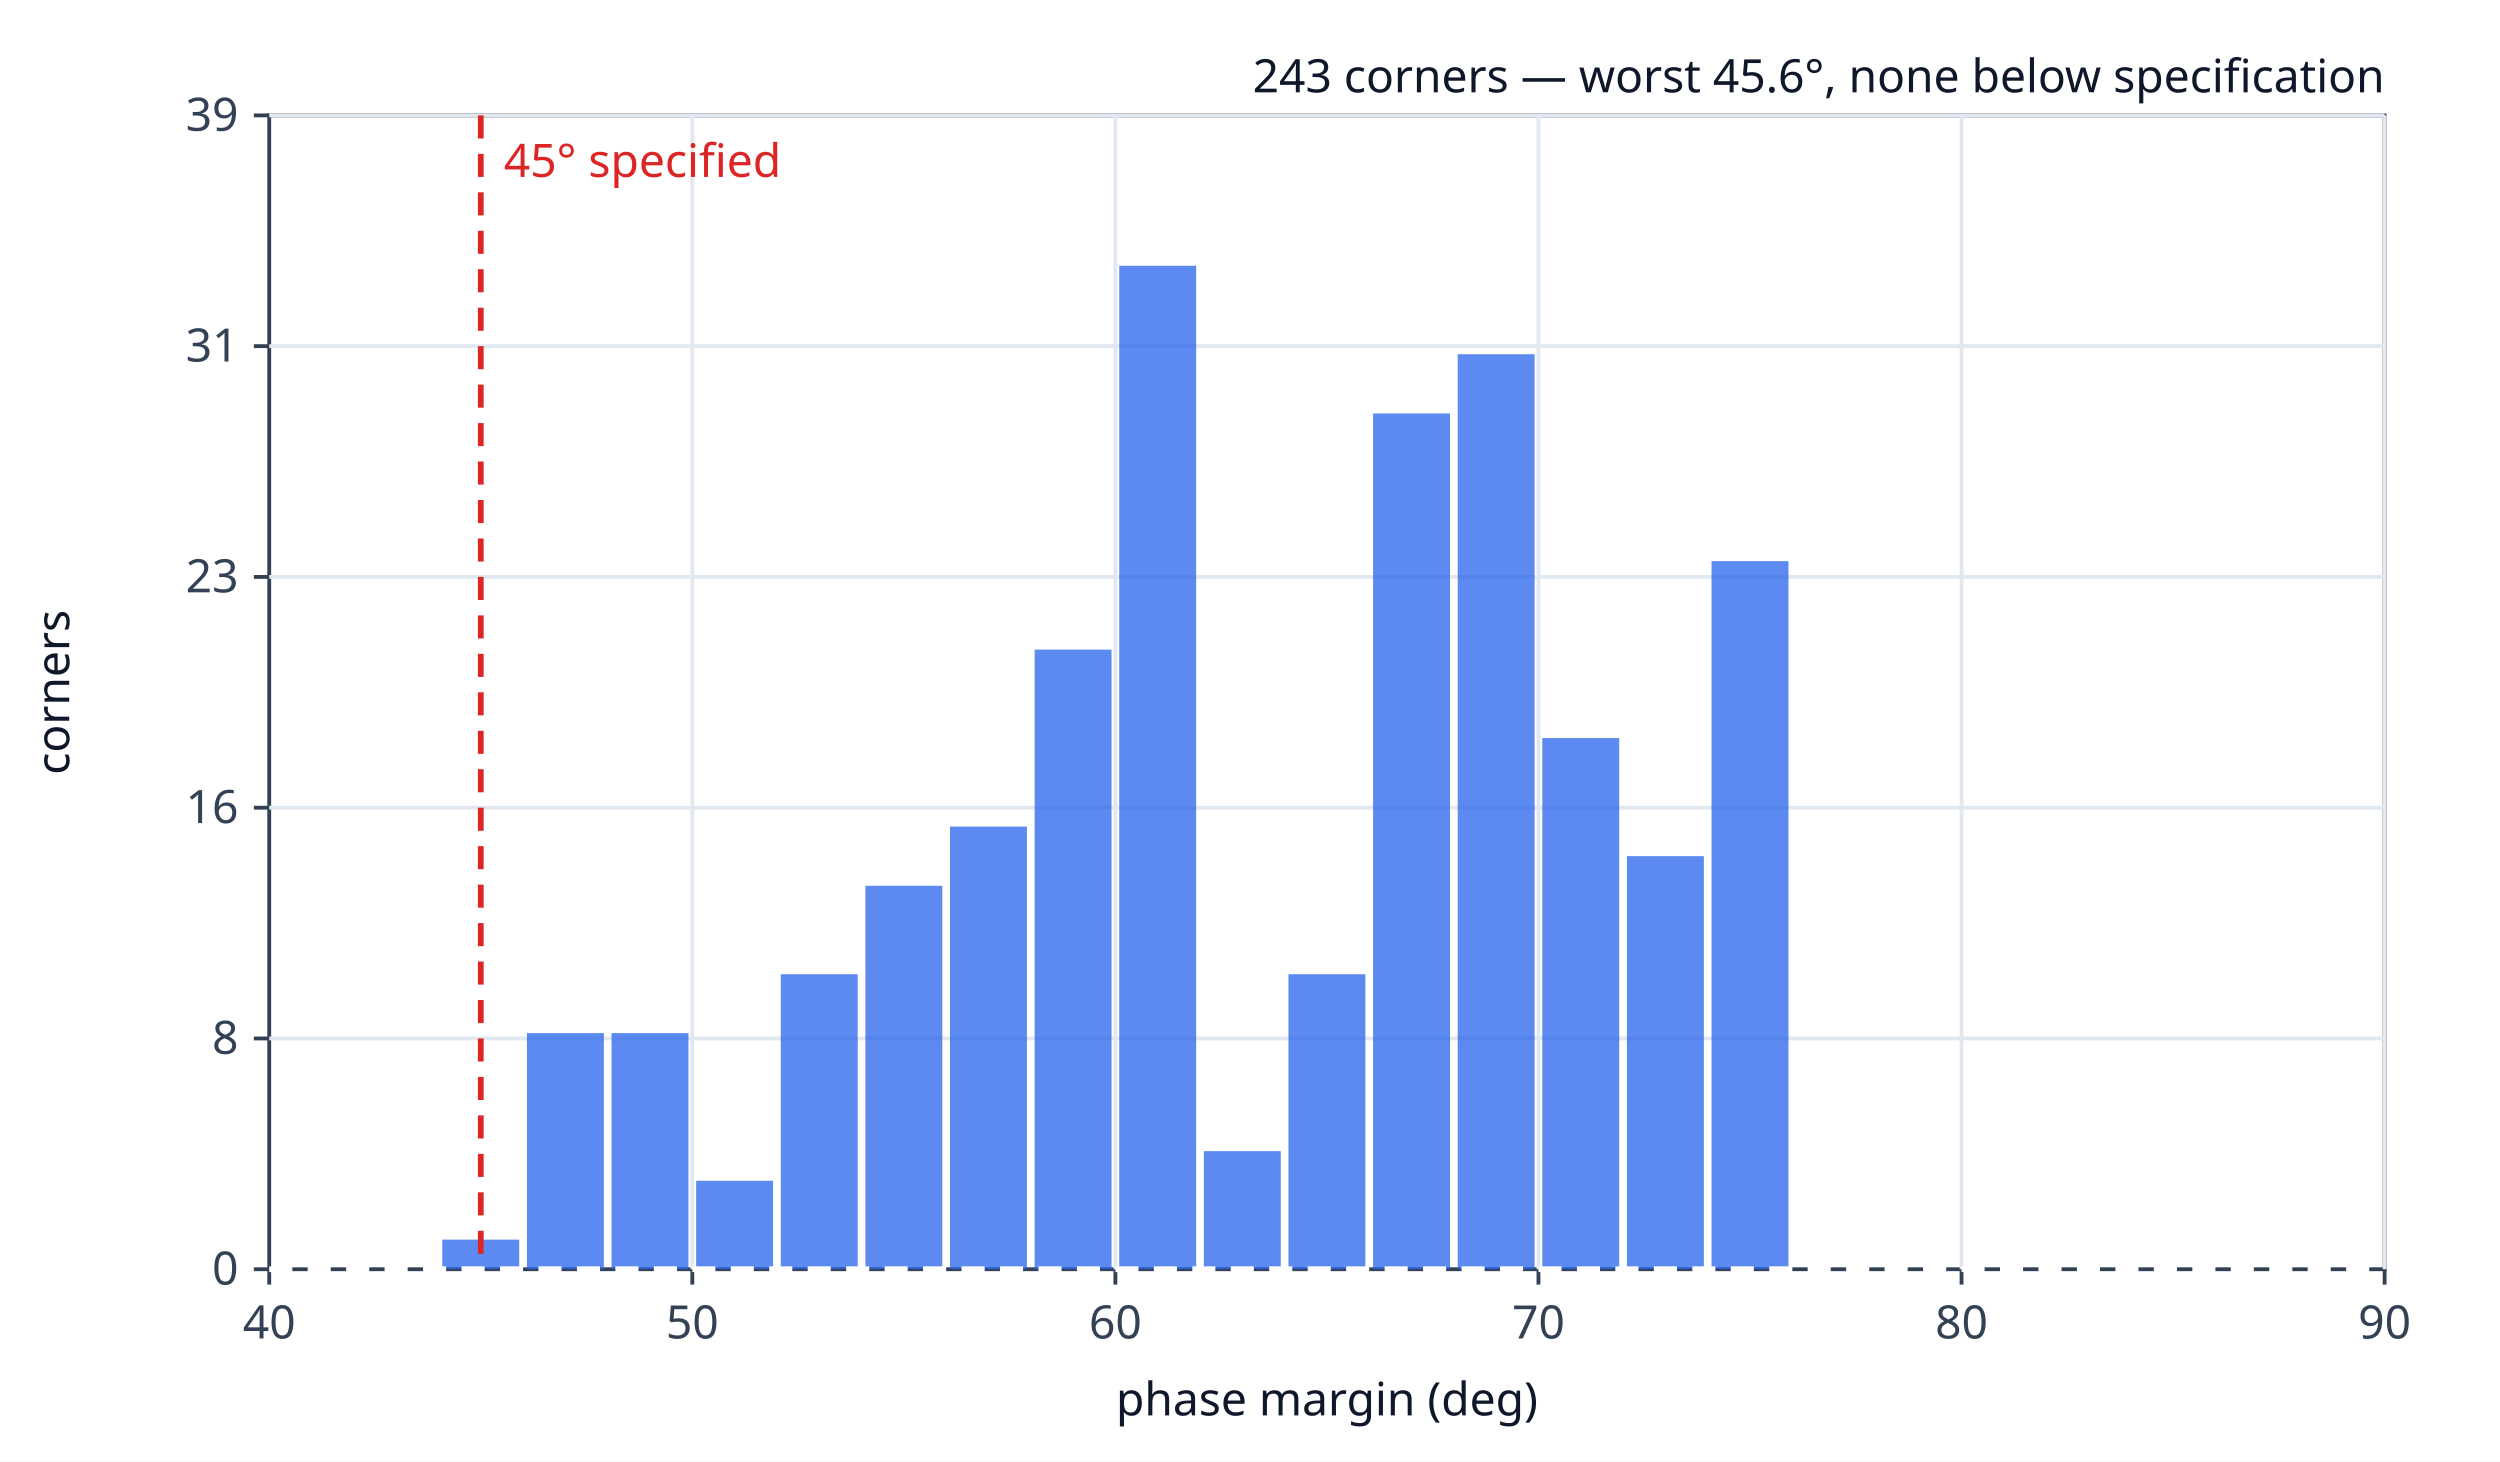
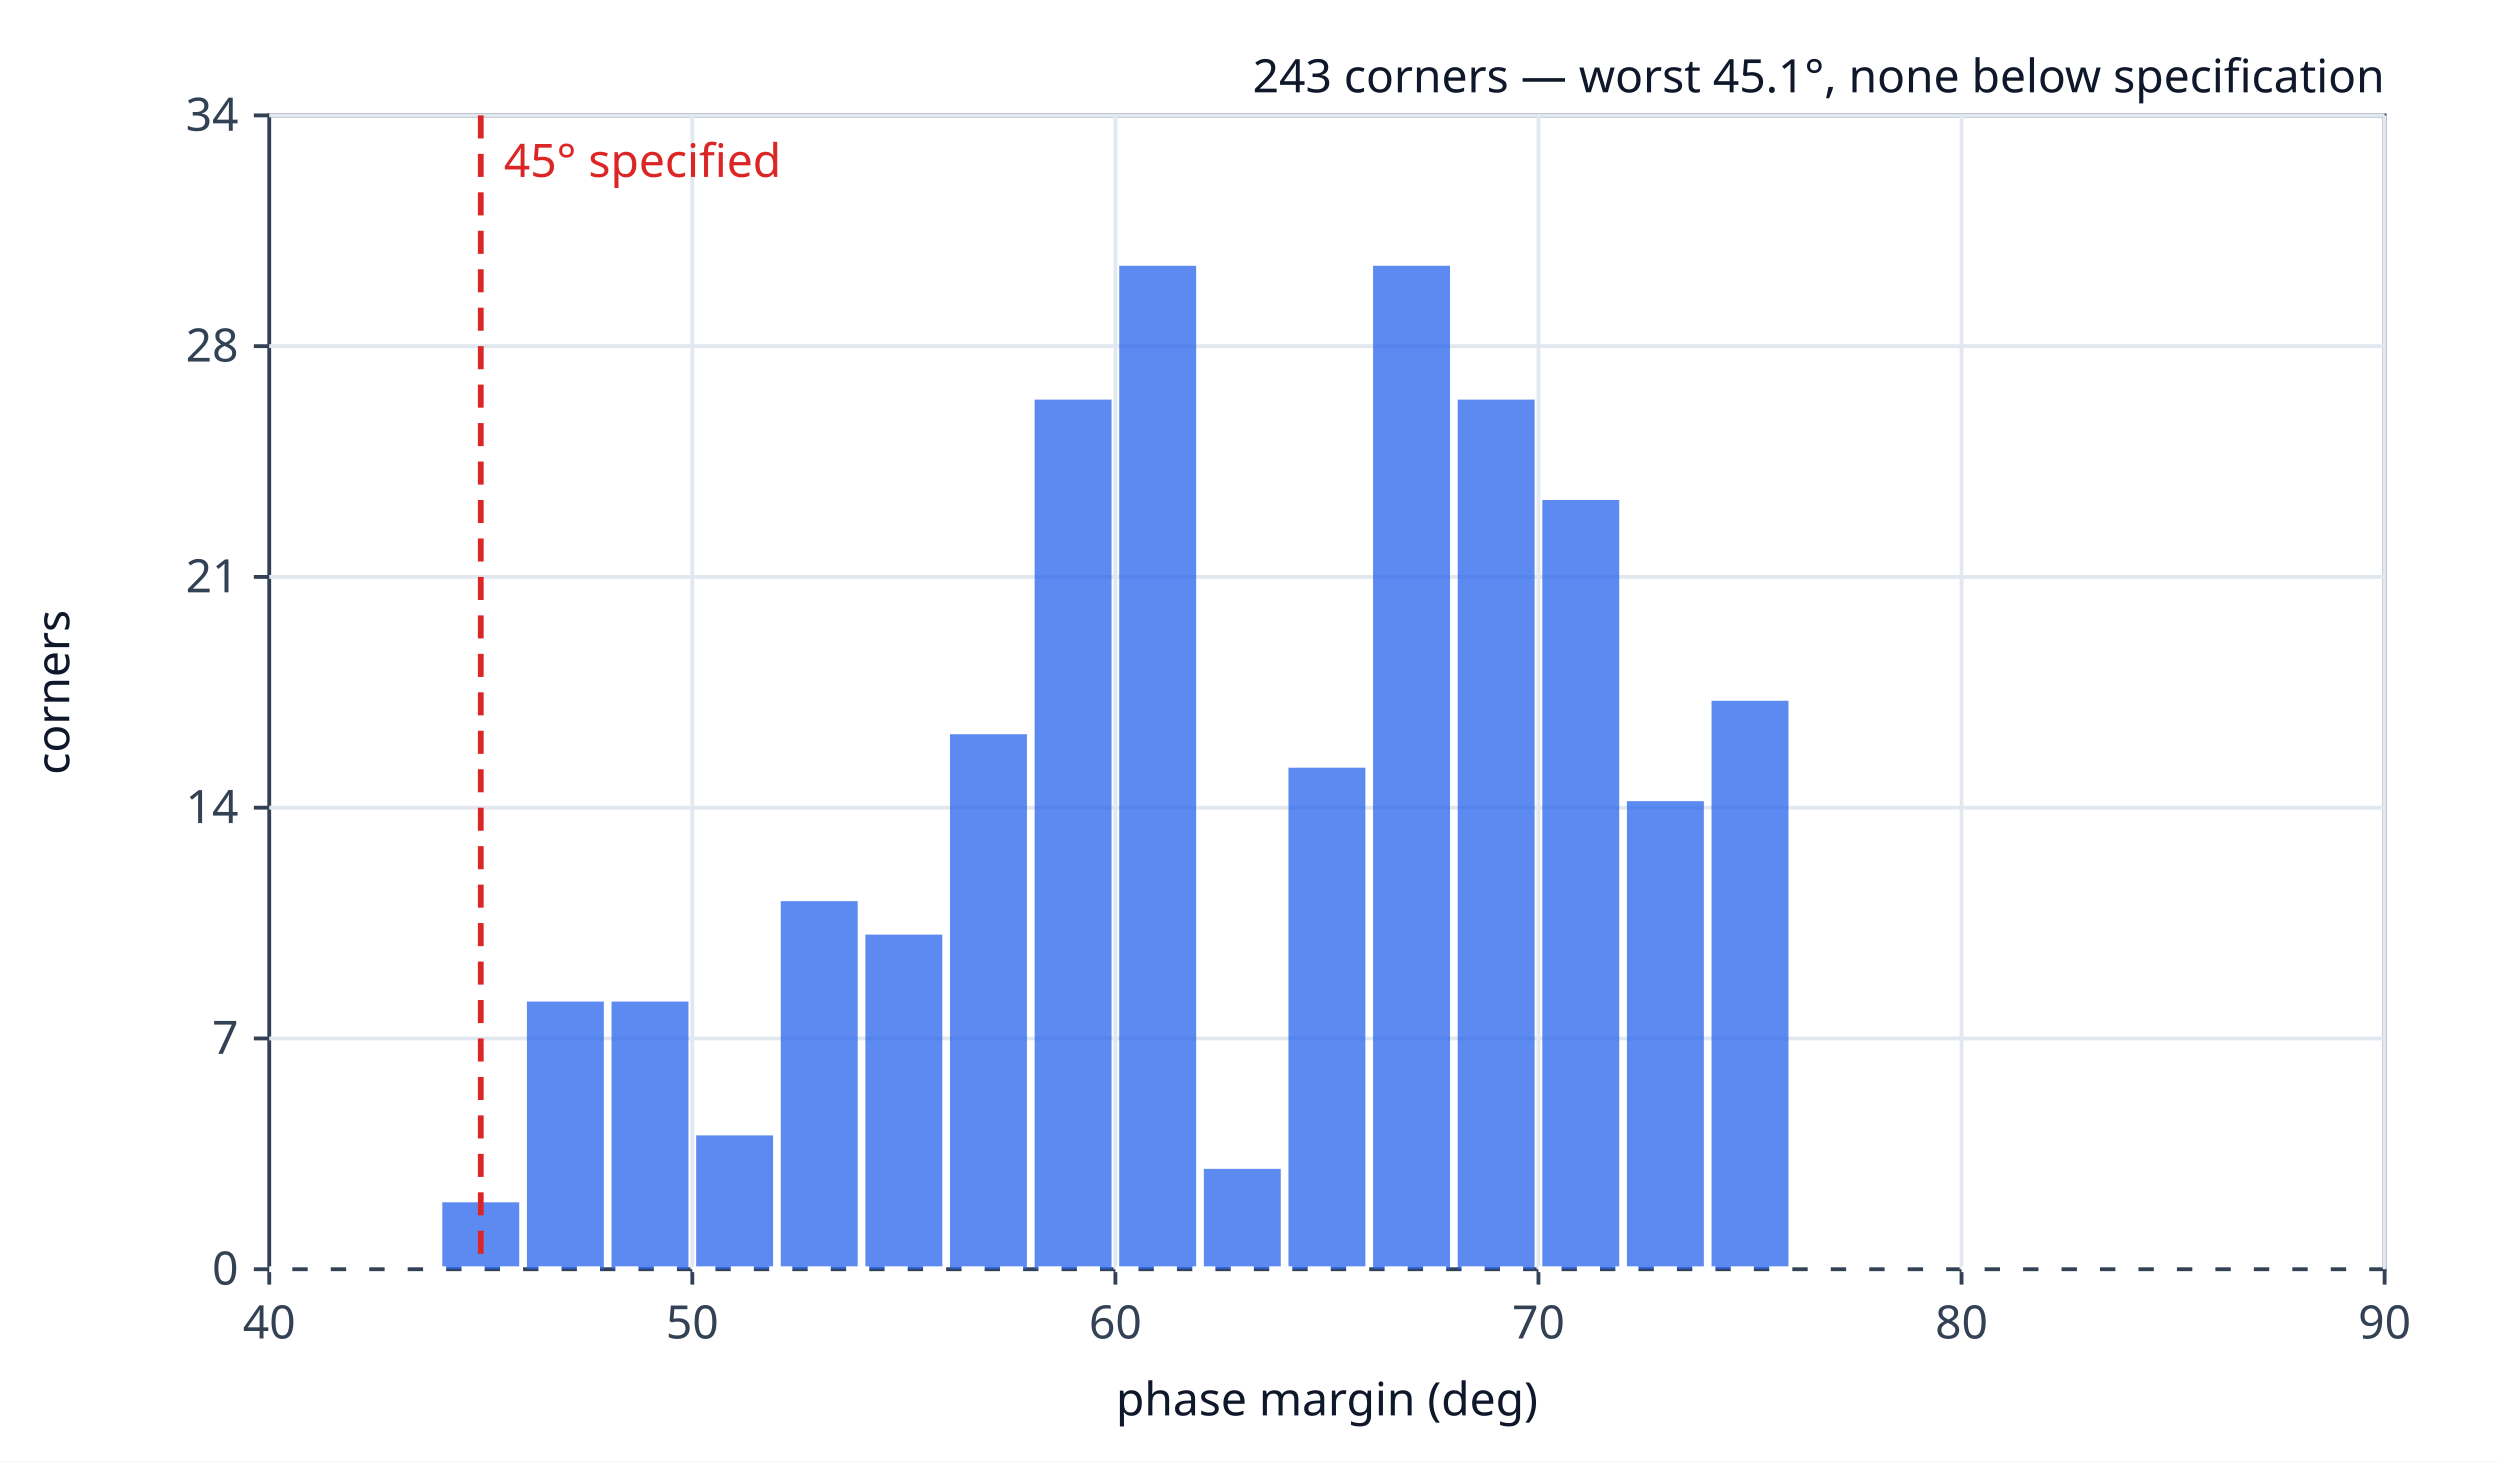
<svg xmlns="http://www.w3.org/2000/svg" width="650" height="380" viewBox="0 0 650 380" font-family="sans-serif" font-size="12">
  <rect width="650" height="380" fill="#ffffff" />
  <rect x="70" y="30" width="550" height="300" fill="none" stroke="#334155" stroke-width="1" />
  <line x1="70.0" y1="330" x2="70.0" y2="334" stroke="#334155" />
  <text x="70.0" y="348" text-anchor="middle" fill="#334155">40</text>
  <line x1="180.0" y1="330" x2="180.0" y2="334" stroke="#334155" />
  <text x="180.0" y="348" text-anchor="middle" fill="#334155">50</text>
  <line x1="180.0" y1="30" x2="180.0" y2="330" stroke="#e2e8f0" stroke-width="1" />
  <line x1="290.0" y1="330" x2="290.0" y2="334" stroke="#334155" />
  <text x="290.0" y="348" text-anchor="middle" fill="#334155">60</text>
  <line x1="290.0" y1="30" x2="290.0" y2="330" stroke="#e2e8f0" stroke-width="1" />
  <line x1="400.0" y1="330" x2="400.0" y2="334" stroke="#334155" />
  <text x="400.0" y="348" text-anchor="middle" fill="#334155">70</text>
  <line x1="400.0" y1="30" x2="400.0" y2="330" stroke="#e2e8f0" stroke-width="1" />
  <line x1="510.0" y1="330" x2="510.0" y2="334" stroke="#334155" />
  <text x="510.0" y="348" text-anchor="middle" fill="#334155">80</text>
  <line x1="510.0" y1="30" x2="510.0" y2="330" stroke="#e2e8f0" stroke-width="1" />
  <line x1="620.0" y1="330" x2="620.0" y2="334" stroke="#334155" />
  <text x="620.0" y="348" text-anchor="middle" fill="#334155">90</text>
  <line x1="620.0" y1="30" x2="620.0" y2="330" stroke="#e2e8f0" stroke-width="1" />
  <line x1="66" y1="330.0" x2="70" y2="330.0" stroke="#334155" />
  <text x="62" y="334.0" text-anchor="end" fill="#334155">0</text>
  <line x1="66" y1="270.0" x2="70" y2="270.0" stroke="#334155" />
-   <text x="62" y="274.0" text-anchor="end" fill="#334155">8</text>
+   <text x="62" y="274.0" text-anchor="end" fill="#334155">7</text>
  <line x1="70" y1="270.0" x2="620" y2="270.0" stroke="#e2e8f0" stroke-width="1" />
  <line x1="66" y1="210.0" x2="70" y2="210.0" stroke="#334155" />
-   <text x="62" y="214.0" text-anchor="end" fill="#334155">16</text>
+   <text x="62" y="214.0" text-anchor="end" fill="#334155">14</text>
  <line x1="70" y1="210.0" x2="620" y2="210.0" stroke="#e2e8f0" stroke-width="1" />
  <line x1="66" y1="150.0" x2="70" y2="150.0" stroke="#334155" />
-   <text x="62" y="154.0" text-anchor="end" fill="#334155">23</text>
+   <text x="62" y="154.0" text-anchor="end" fill="#334155">21</text>
  <line x1="70" y1="150.0" x2="620" y2="150.0" stroke="#e2e8f0" stroke-width="1" />
  <line x1="66" y1="90.0" x2="70" y2="90.0" stroke="#334155" />
-   <text x="62" y="94.0" text-anchor="end" fill="#334155">31</text>
+   <text x="62" y="94.0" text-anchor="end" fill="#334155">28</text>
  <line x1="70" y1="90.0" x2="620" y2="90.0" stroke="#e2e8f0" stroke-width="1" />
  <line x1="66" y1="30.0" x2="70" y2="30.0" stroke="#334155" />
-   <text x="62" y="34.0" text-anchor="end" fill="#334155">39</text>
+   <text x="62" y="34.0" text-anchor="end" fill="#334155">34</text>
  <line x1="70" y1="30.0" x2="620" y2="30.0" stroke="#e2e8f0" stroke-width="1" />
  <text x="345" y="368" text-anchor="middle" fill="#0f172a">phase margin (deg)</text>
  <text x="18" y="180" text-anchor="middle" fill="#0f172a" transform="rotate(-90 18 180)">corners</text>
-   <rect x="115.0" y="322.3" width="20.0" height="7.7" fill="#2563eb" opacity="0.75" />
-   <rect x="137.0" y="268.6" width="20.0" height="61.4" fill="#2563eb" opacity="0.75" />
-   <rect x="159.0" y="268.6" width="20.0" height="61.4" fill="#2563eb" opacity="0.75" />
-   <rect x="181.0" y="307.0" width="20.0" height="23.0" fill="#2563eb" opacity="0.75" />
-   <rect x="203.0" y="253.3" width="20.0" height="76.7" fill="#2563eb" opacity="0.75" />
-   <rect x="225.0" y="230.3" width="20.0" height="99.7" fill="#2563eb" opacity="0.75" />
-   <rect x="247.0" y="214.9" width="20.0" height="115.1" fill="#2563eb" opacity="0.75" />
-   <rect x="269.0" y="168.9" width="20.0" height="161.1" fill="#2563eb" opacity="0.75" />
+   <rect x="115.0" y="312.6" width="20.0" height="17.4" fill="#2563eb" opacity="0.75" />
+   <rect x="137.0" y="260.4" width="20.0" height="69.6" fill="#2563eb" opacity="0.75" />
+   <rect x="159.0" y="260.4" width="20.0" height="69.6" fill="#2563eb" opacity="0.75" />
+   <rect x="181.0" y="295.2" width="20.0" height="34.8" fill="#2563eb" opacity="0.75" />
+   <rect x="203.0" y="234.3" width="20.0" height="95.7" fill="#2563eb" opacity="0.75" />
+   <rect x="225.0" y="243.0" width="20.0" height="87.0" fill="#2563eb" opacity="0.75" />
+   <rect x="247.0" y="190.9" width="20.0" height="139.1" fill="#2563eb" opacity="0.75" />
+   <rect x="269.0" y="103.9" width="20.0" height="226.1" fill="#2563eb" opacity="0.75" />
  <rect x="291.0" y="69.1" width="20.0" height="260.9" fill="#2563eb" opacity="0.75" />
-   <rect x="313.0" y="299.3" width="20.0" height="30.7" fill="#2563eb" opacity="0.75" />
-   <rect x="335.0" y="253.3" width="20.0" height="76.7" fill="#2563eb" opacity="0.75" />
-   <rect x="357.0" y="107.5" width="20.0" height="222.5" fill="#2563eb" opacity="0.75" />
-   <rect x="379.0" y="92.1" width="20.0" height="237.9" fill="#2563eb" opacity="0.75" />
-   <rect x="401.0" y="191.9" width="20.0" height="138.1" fill="#2563eb" opacity="0.75" />
-   <rect x="423.0" y="222.6" width="20.0" height="107.4" fill="#2563eb" opacity="0.75" />
-   <rect x="445.0" y="145.9" width="20.0" height="184.1" fill="#2563eb" opacity="0.75" />
+   <rect x="313.0" y="303.9" width="20.0" height="26.1" fill="#2563eb" opacity="0.75" />
+   <rect x="335.0" y="199.6" width="20.0" height="130.4" fill="#2563eb" opacity="0.75" />
+   <rect x="357.0" y="69.1" width="20.0" height="260.9" fill="#2563eb" opacity="0.75" />
+   <rect x="379.0" y="103.9" width="20.0" height="226.1" fill="#2563eb" opacity="0.75" />
+   <rect x="401.0" y="130.0" width="20.0" height="200.0" fill="#2563eb" opacity="0.75" />
+   <rect x="423.0" y="208.3" width="20.0" height="121.7" fill="#2563eb" opacity="0.75" />
+   <rect x="445.0" y="182.2" width="20.0" height="147.8" fill="#2563eb" opacity="0.75" />
  <line x1="70" y1="330.0" x2="620" y2="330.0" stroke="#ffffff" stroke-width="1.5" stroke-dasharray="6 4" />
  <text x="616" y="325.0" text-anchor="end" fill="#ffffff" />
  <line x1="125.0" y1="30" x2="125.0" y2="330" stroke="#dc2626" stroke-width="1.5" stroke-dasharray="6 4" />
  <text x="131.0" y="46" fill="#dc2626">45° specified</text>
-   <text x="620" y="24" text-anchor="end" fill="#0f172a">243 corners — worst 45.6°, none below specification</text>
+   <text x="620" y="24" text-anchor="end" fill="#0f172a">243 corners — worst 45.1°, none below specification</text>
</svg>
